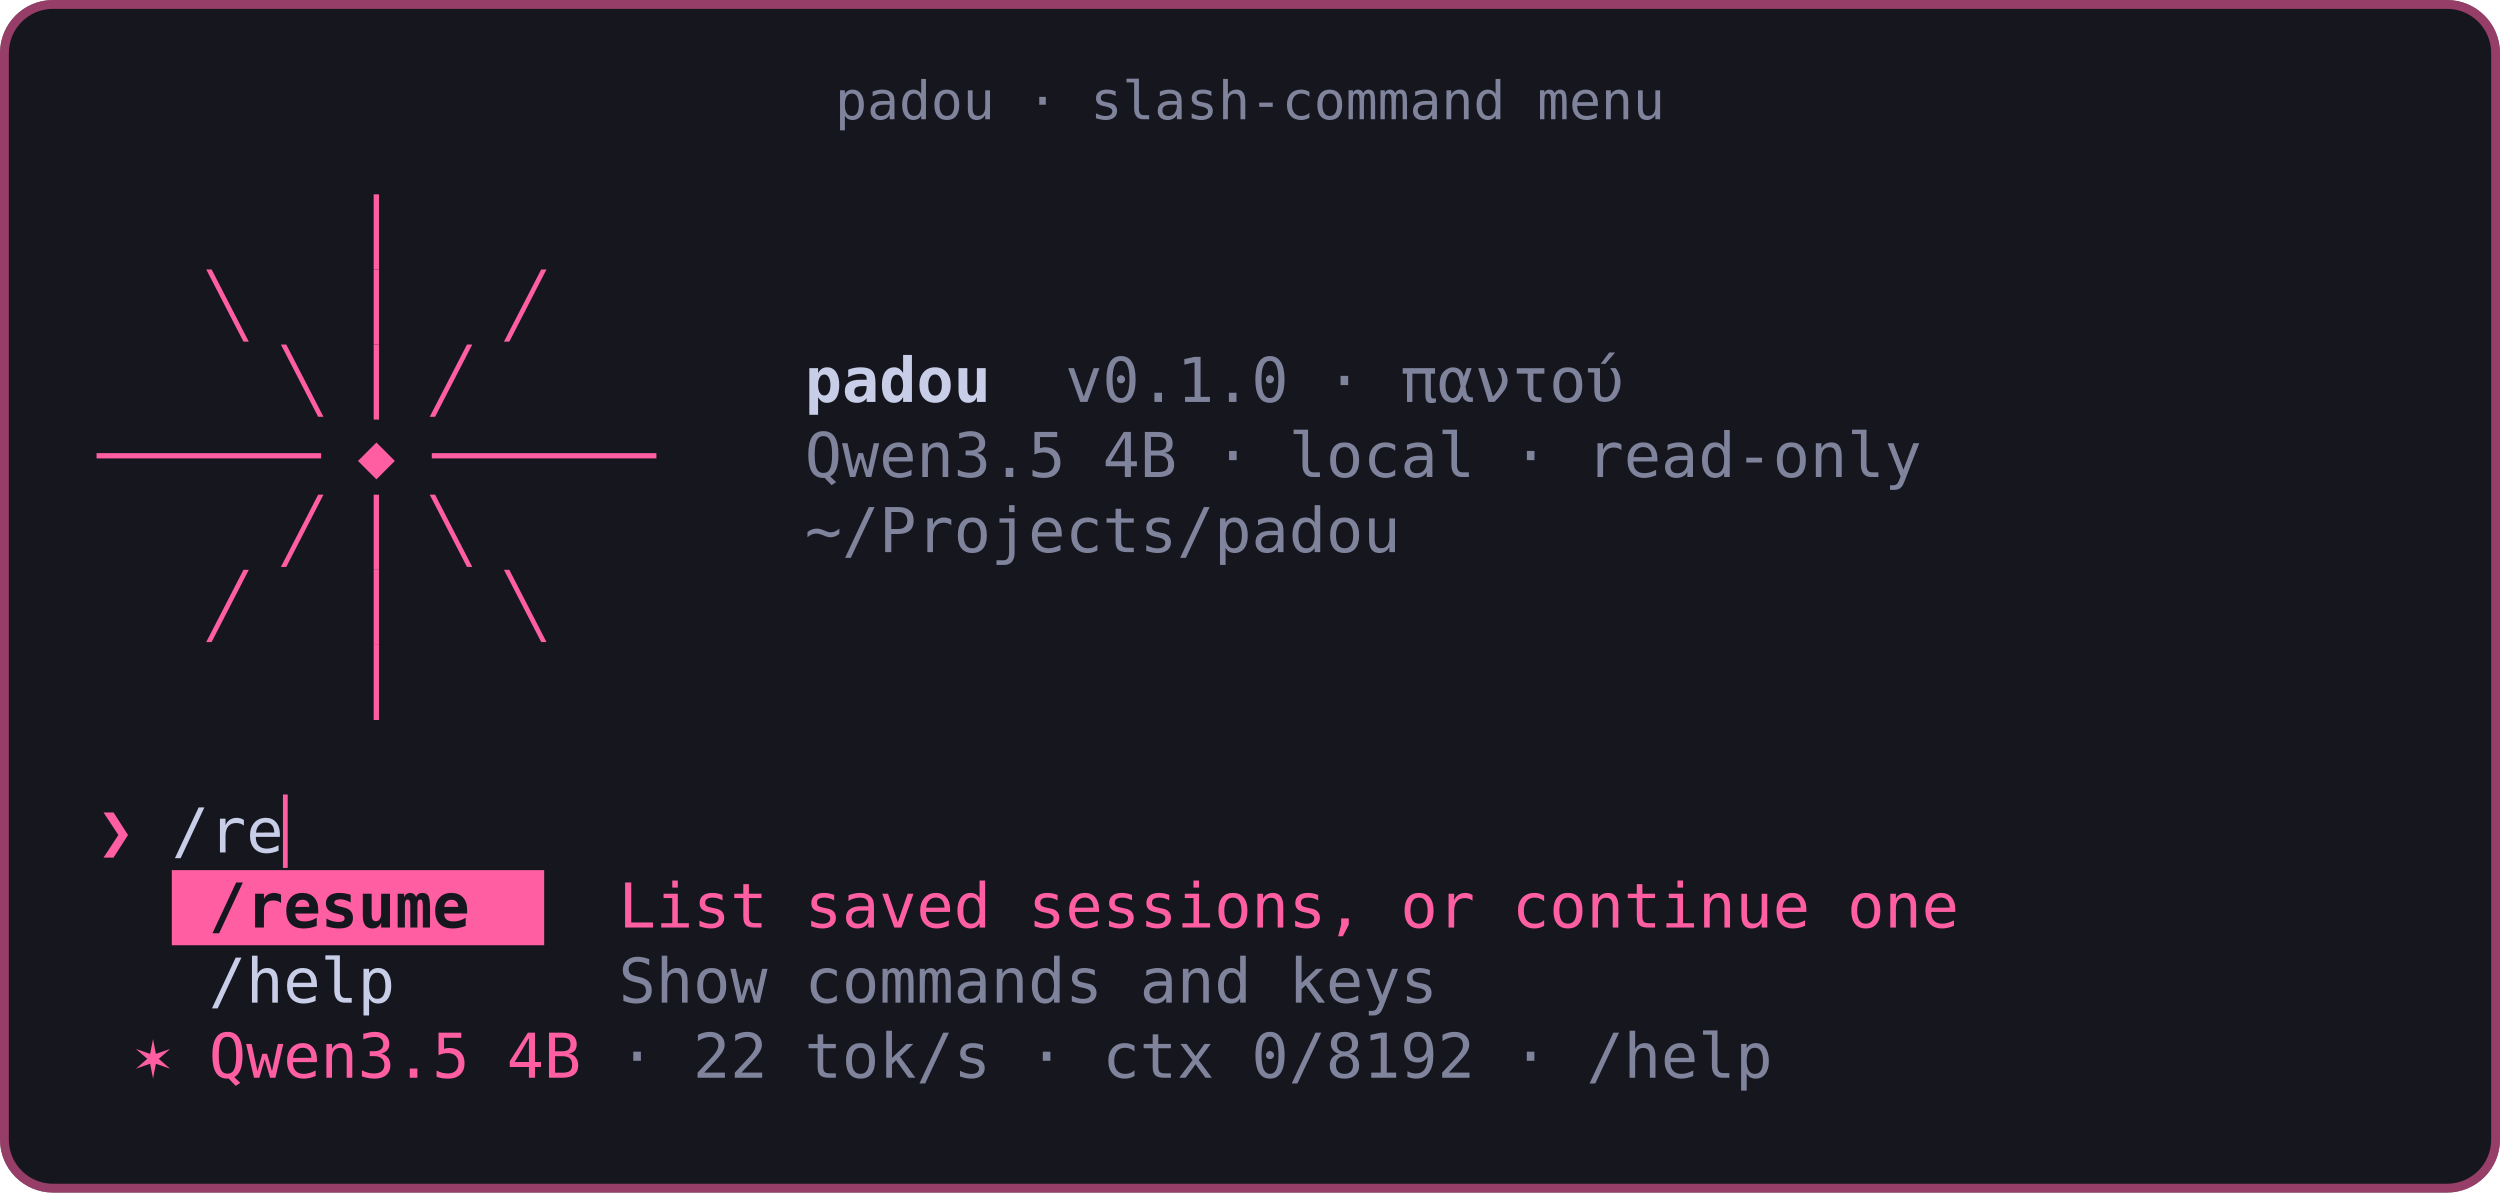
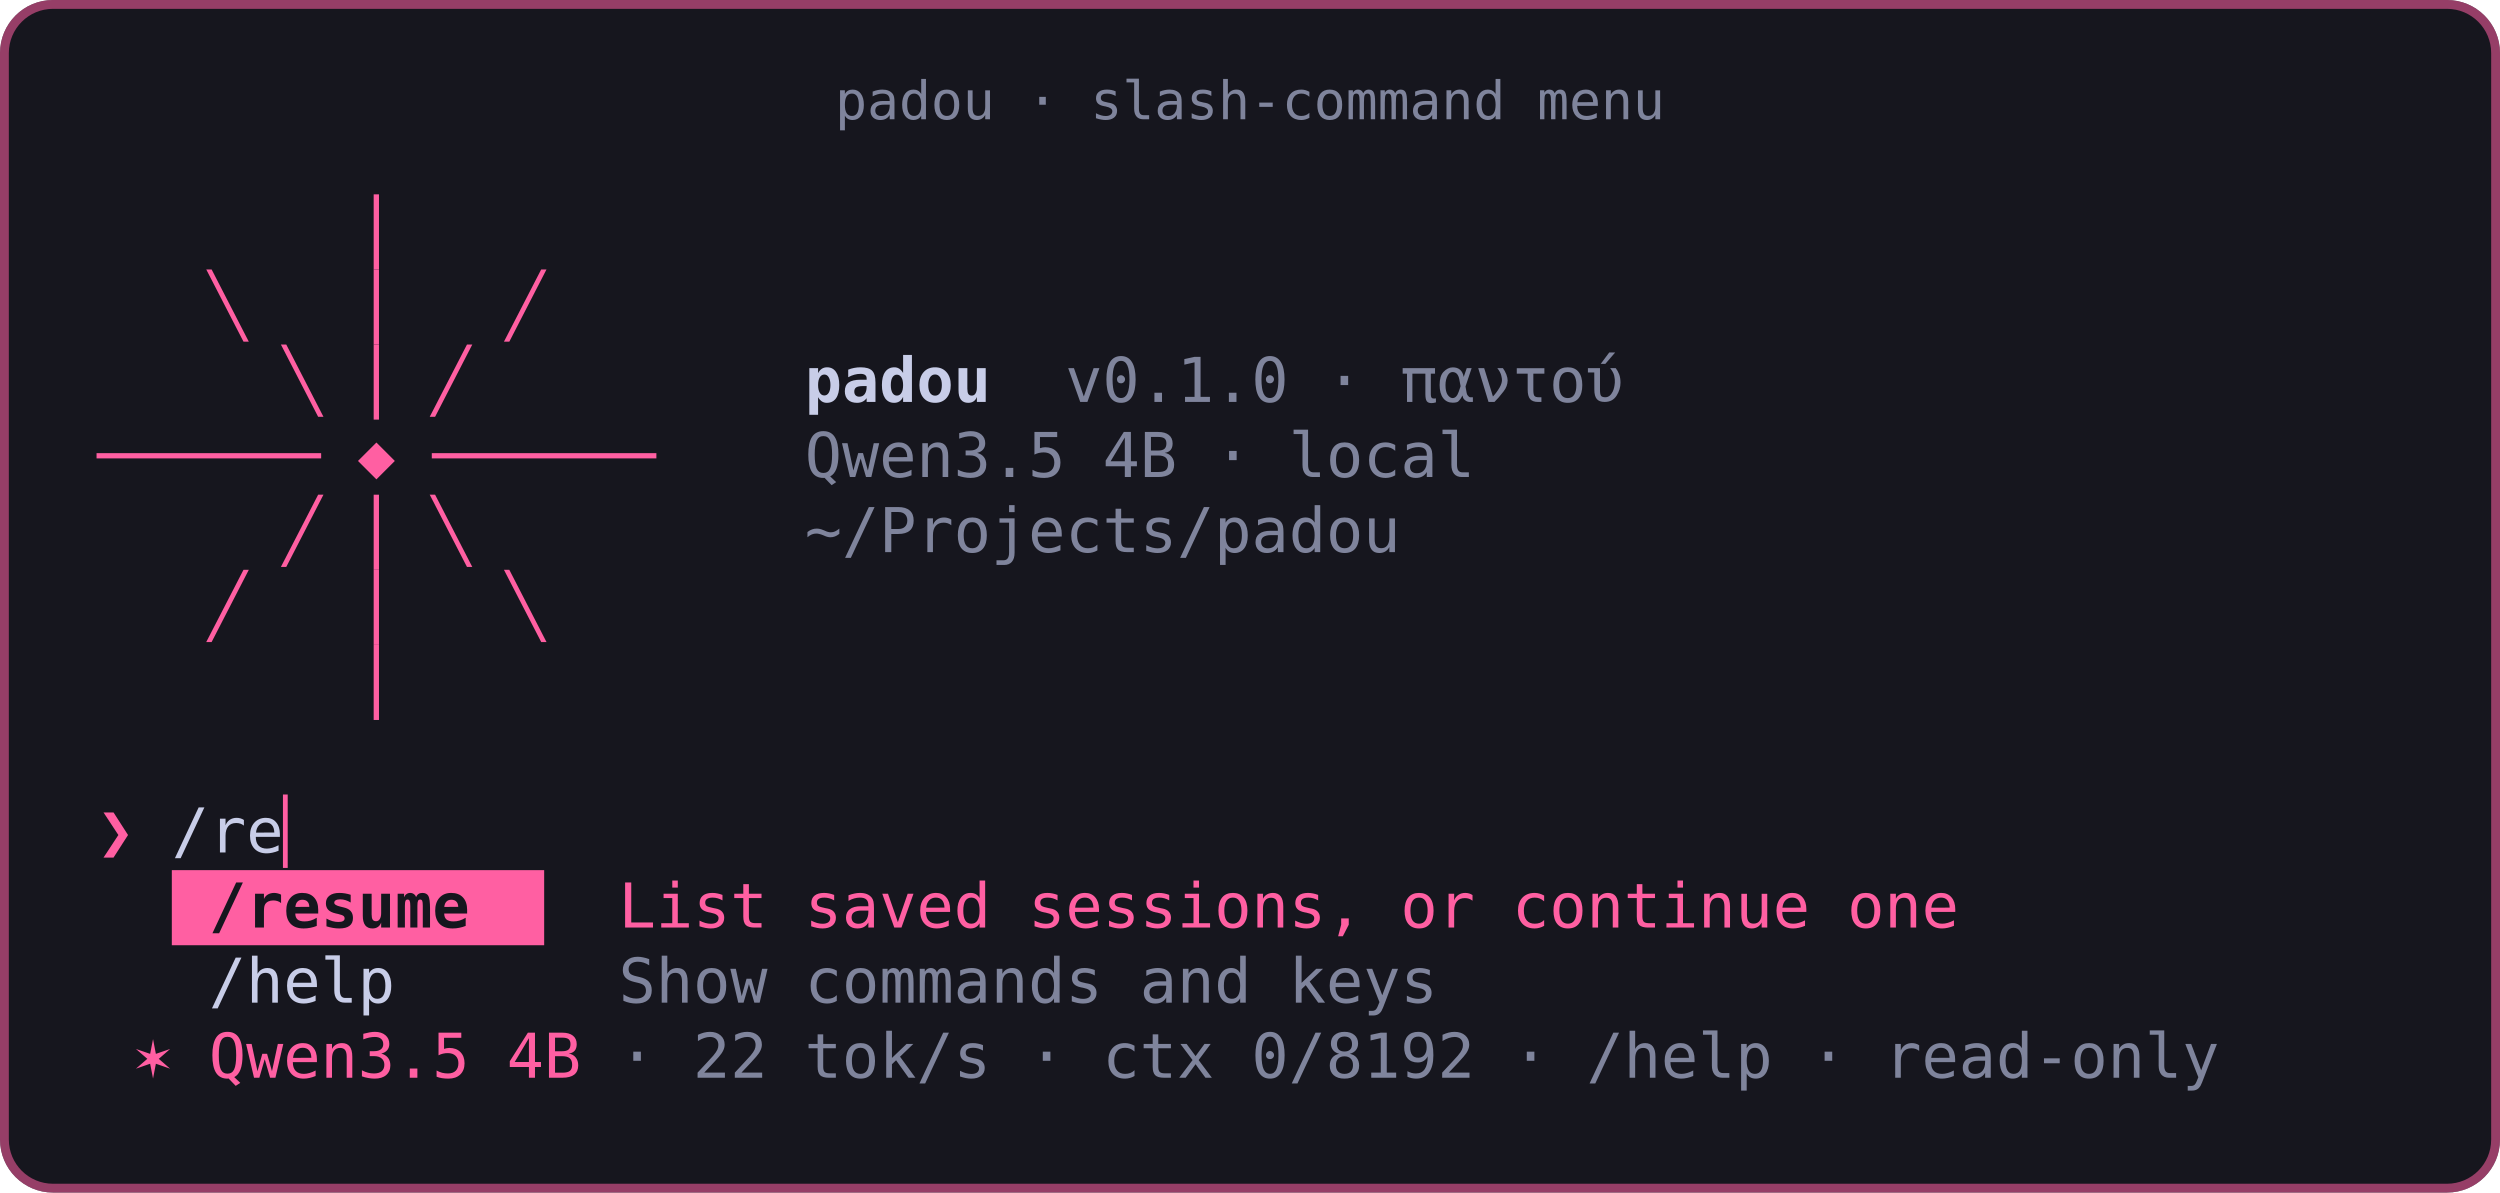
<svg xmlns="http://www.w3.org/2000/svg" width="566" height="270" viewBox="0 0 566 270">
  <rect width="566" height="270" rx="12" fill="#16161e" />
  <rect x="1" y="1" width="564" height="268" rx="11" fill="none" stroke="#ff5fa2" stroke-opacity="0.55" stroke-width="2" />
  <text x="283.0" y="27" fill="#7f849c" font-family="'JetBrains Mono','JetBrainsMono Nerd Font','DejaVu Sans Mono',monospace" font-size="12" text-anchor="middle">padou · slash-command menu</text>
  <g font-family="'JetBrains Mono','JetBrainsMono Nerd Font','DejaVu Sans Mono',monospace" font-size="14" xml:space="preserve">
    <rect x="84.6" y="44" width="1.2" height="17" fill="#ff5fa2" />
    <text x="47.3" y="74" fill="#ff5fa2" font-weight="700" textLength="8.4" lengthAdjust="spacingAndGlyphs">╲</text>
    <rect x="84.6" y="61" width="1.2" height="17" fill="#ff5fa2" />
    <text x="114.7" y="74" fill="#ff5fa2" font-weight="700" textLength="8.4" lengthAdjust="spacingAndGlyphs">╱</text>
    <text x="64.2" y="91" fill="#ff5fa2" font-weight="700" textLength="8.4" lengthAdjust="spacingAndGlyphs">╲</text>
    <rect x="84.6" y="78" width="1.2" height="17" fill="#ff5fa2" />
    <text x="97.9" y="91" fill="#ff5fa2" font-weight="700" textLength="8.4" lengthAdjust="spacingAndGlyphs">╱</text>
    <text x="182.2" y="91" fill="#c8cde8" font-weight="700" textLength="42.1" lengthAdjust="spacingAndGlyphs">padou</text>
    <text x="224.3" y="91" fill="#7f849c" textLength="143.3" lengthAdjust="spacingAndGlyphs">  v0.1.0 · παντού</text>
    <text x="22.0" y="108" fill="#ff5fa2" font-weight="700" textLength="50.6" lengthAdjust="spacingAndGlyphs">──────</text>
    <text x="81.0" y="108" fill="#ff5fa2" font-weight="700" textLength="8.4" lengthAdjust="spacingAndGlyphs">◆</text>
    <text x="97.9" y="108" fill="#ff5fa2" font-weight="700" textLength="50.6" lengthAdjust="spacingAndGlyphs">──────</text>
-     <text x="182.2" y="108" fill="#7f849c" textLength="252.9" lengthAdjust="spacingAndGlyphs">Qwen3.5 4B · local · read-only</text>
+     <text x="182.2" y="108" fill="#7f849c" textLength="151.7" lengthAdjust="spacingAndGlyphs">Qwen3.5 4B · local</text>
    <text x="64.2" y="125" fill="#ff5fa2" font-weight="700" textLength="8.4" lengthAdjust="spacingAndGlyphs">╱</text>
    <rect x="84.6" y="112" width="1.2" height="17" fill="#ff5fa2" />
    <text x="97.9" y="125" fill="#ff5fa2" font-weight="700" textLength="8.4" lengthAdjust="spacingAndGlyphs">╲</text>
    <text x="182.2" y="125" fill="#7f849c" textLength="134.9" lengthAdjust="spacingAndGlyphs">~/Projects/padou</text>
    <text x="47.3" y="142" fill="#ff5fa2" font-weight="700" textLength="8.4" lengthAdjust="spacingAndGlyphs">╱</text>
    <rect x="84.6" y="129" width="1.2" height="17" fill="#ff5fa2" />
    <text x="114.7" y="142" fill="#ff5fa2" font-weight="700" textLength="8.4" lengthAdjust="spacingAndGlyphs">╲</text>
    <rect x="84.6" y="146" width="1.2" height="17" fill="#ff5fa2" />
    <text x="22.0" y="193" fill="#ff5fa2" font-weight="700" textLength="16.9" lengthAdjust="spacingAndGlyphs">❯ </text>
    <text x="38.9" y="193" fill="#c8cde8" textLength="25.3" lengthAdjust="spacingAndGlyphs">/re</text>
    <text x="64.2" y="193" fill="#ff5fa2" textLength="8.4" lengthAdjust="spacingAndGlyphs">▏</text>
    <rect x="38.9" y="197" width="84.3" height="17" fill="#ff5fa2" />
    <text x="38.9" y="210" fill="#16161e" font-weight="700" textLength="84.3" lengthAdjust="spacingAndGlyphs"> /resume  </text>
    <text x="123.2" y="210" fill="#ff5fa2" textLength="320.3" lengthAdjust="spacingAndGlyphs">  List saved sessions, or continue one</text>
    <text x="22.0" y="227" fill="#c8cde8" textLength="101.2" lengthAdjust="spacingAndGlyphs">   /help    </text>
    <text x="123.2" y="227" fill="#7f849c" textLength="202.3" lengthAdjust="spacingAndGlyphs">  Show commands and keys</text>
    <text x="22.0" y="244" fill="#ff5fa2" textLength="109.6" lengthAdjust="spacingAndGlyphs"> ✶ Qwen3.5 4B</text>
-     <text x="131.6" y="244" fill="#7f849c" textLength="278.2" lengthAdjust="spacingAndGlyphs"> · 22 tok/s · ctx 0/8192 · /help </text>
+     <text x="131.6" y="244" fill="#7f849c" textLength="379.3" lengthAdjust="spacingAndGlyphs"> · 22 tok/s · ctx 0/8192 · /help · read-only </text>
  </g>
</svg>
